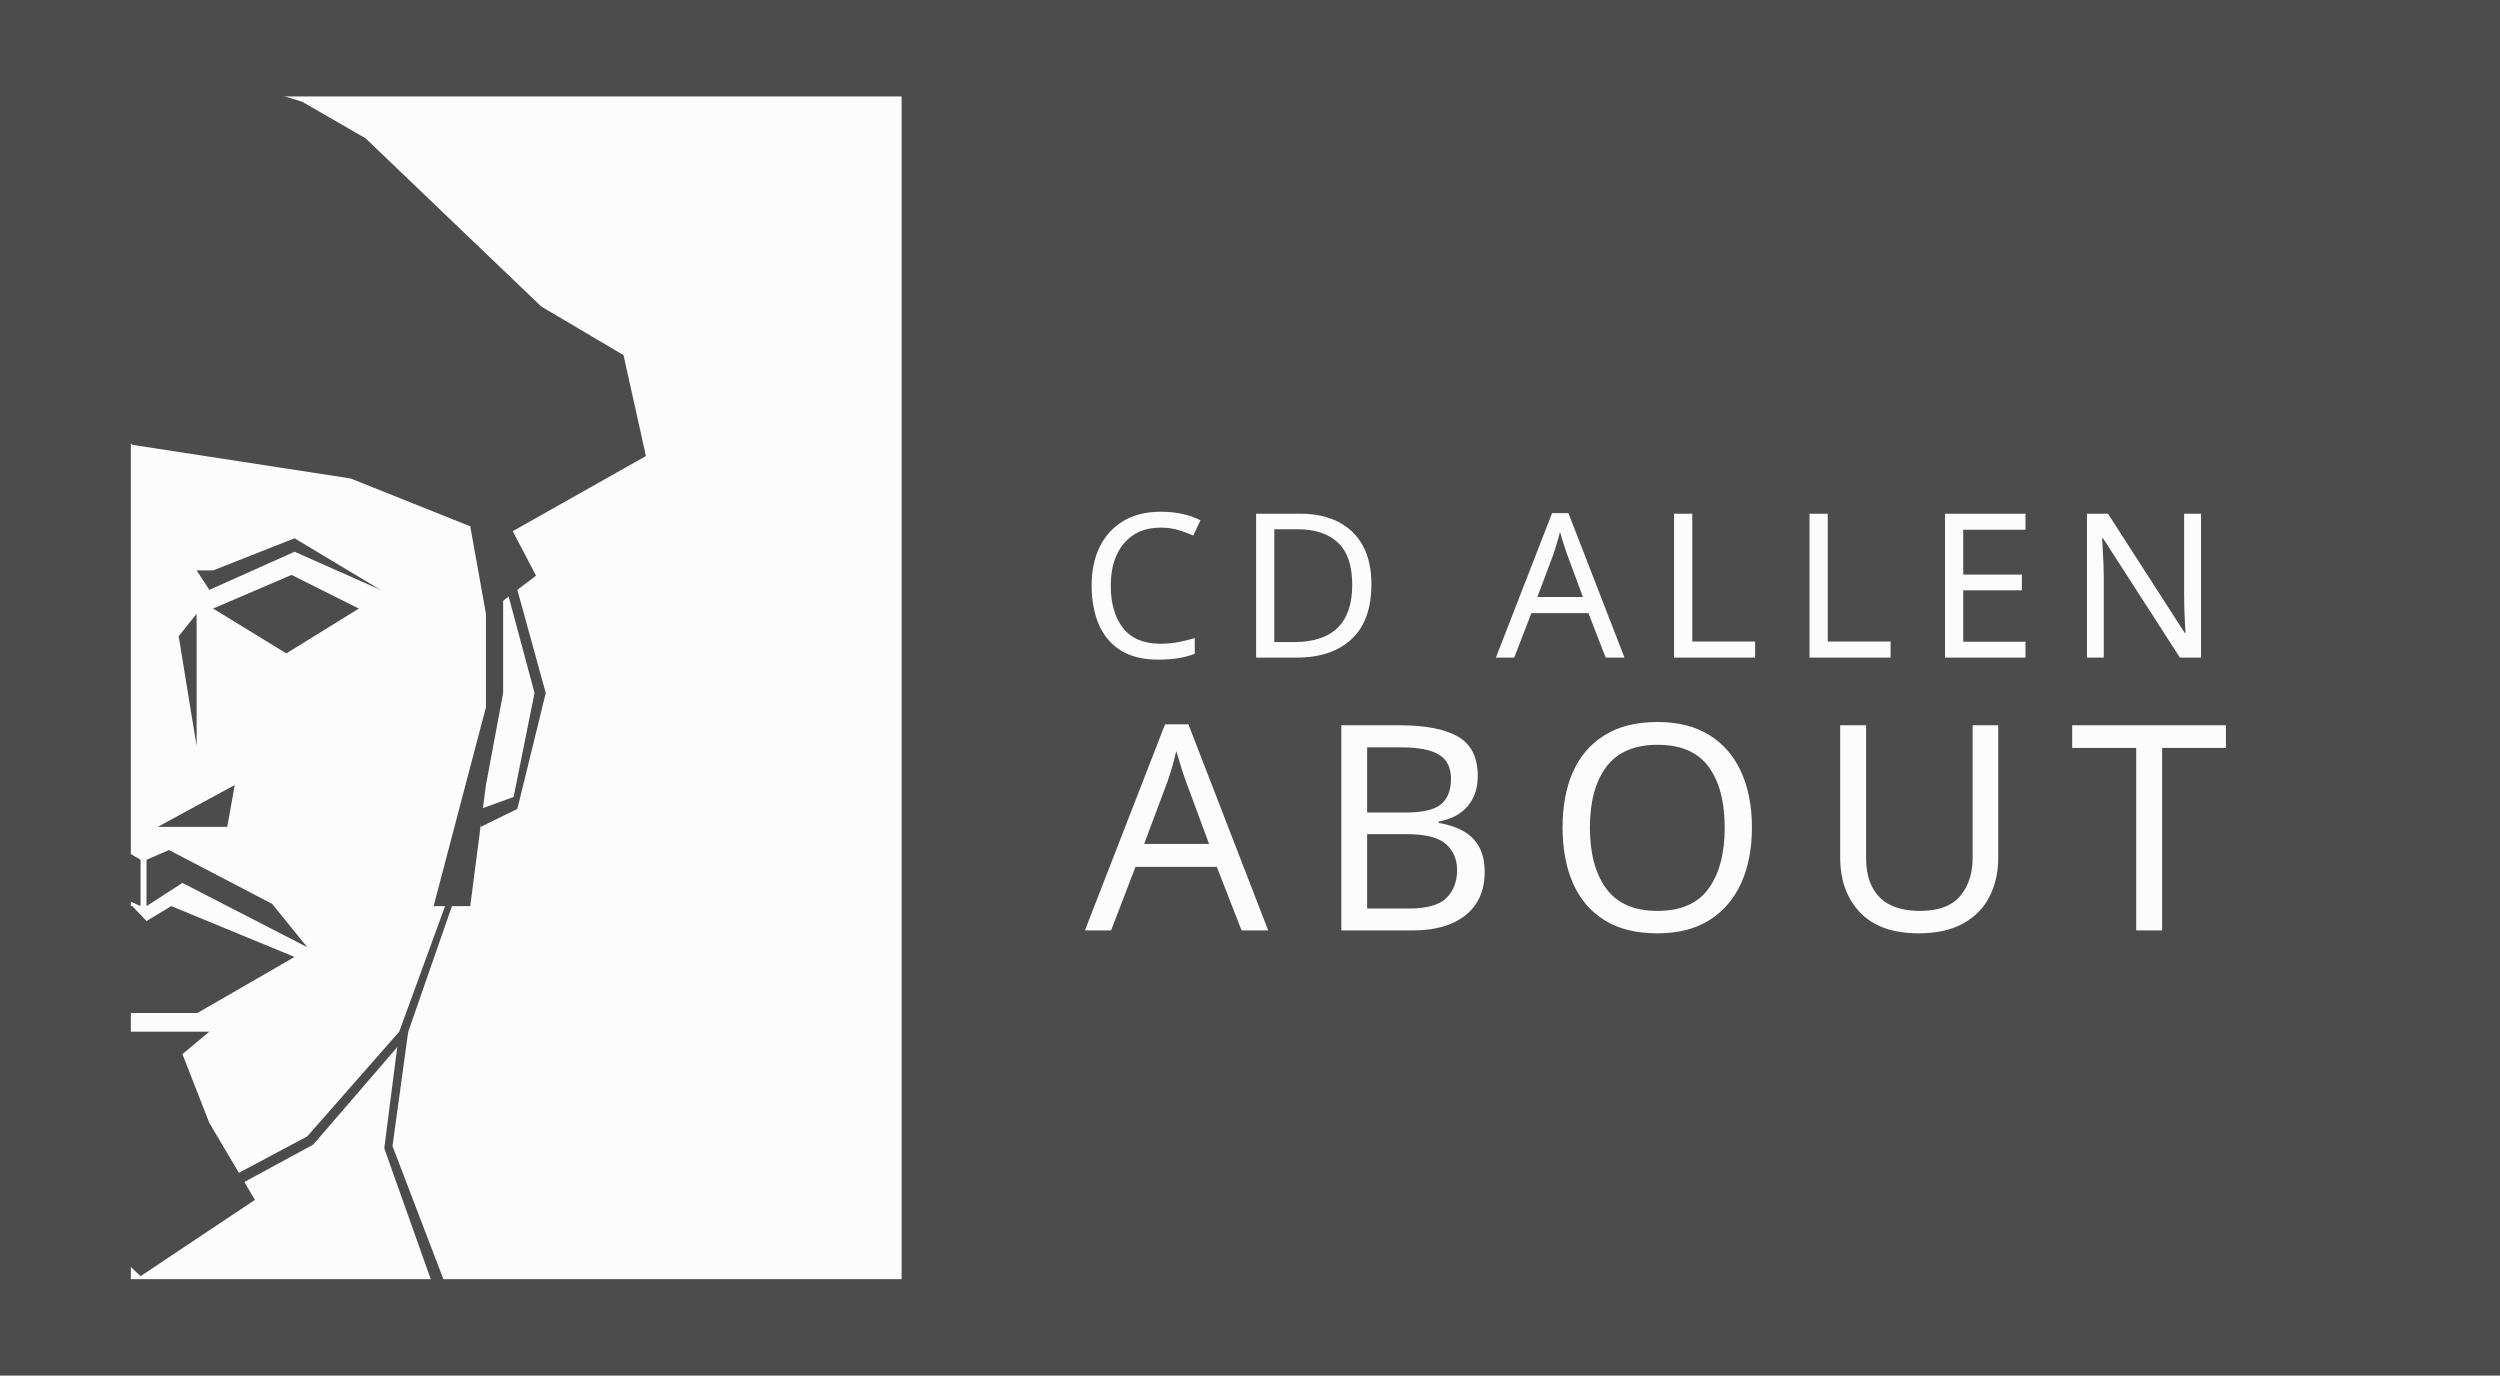
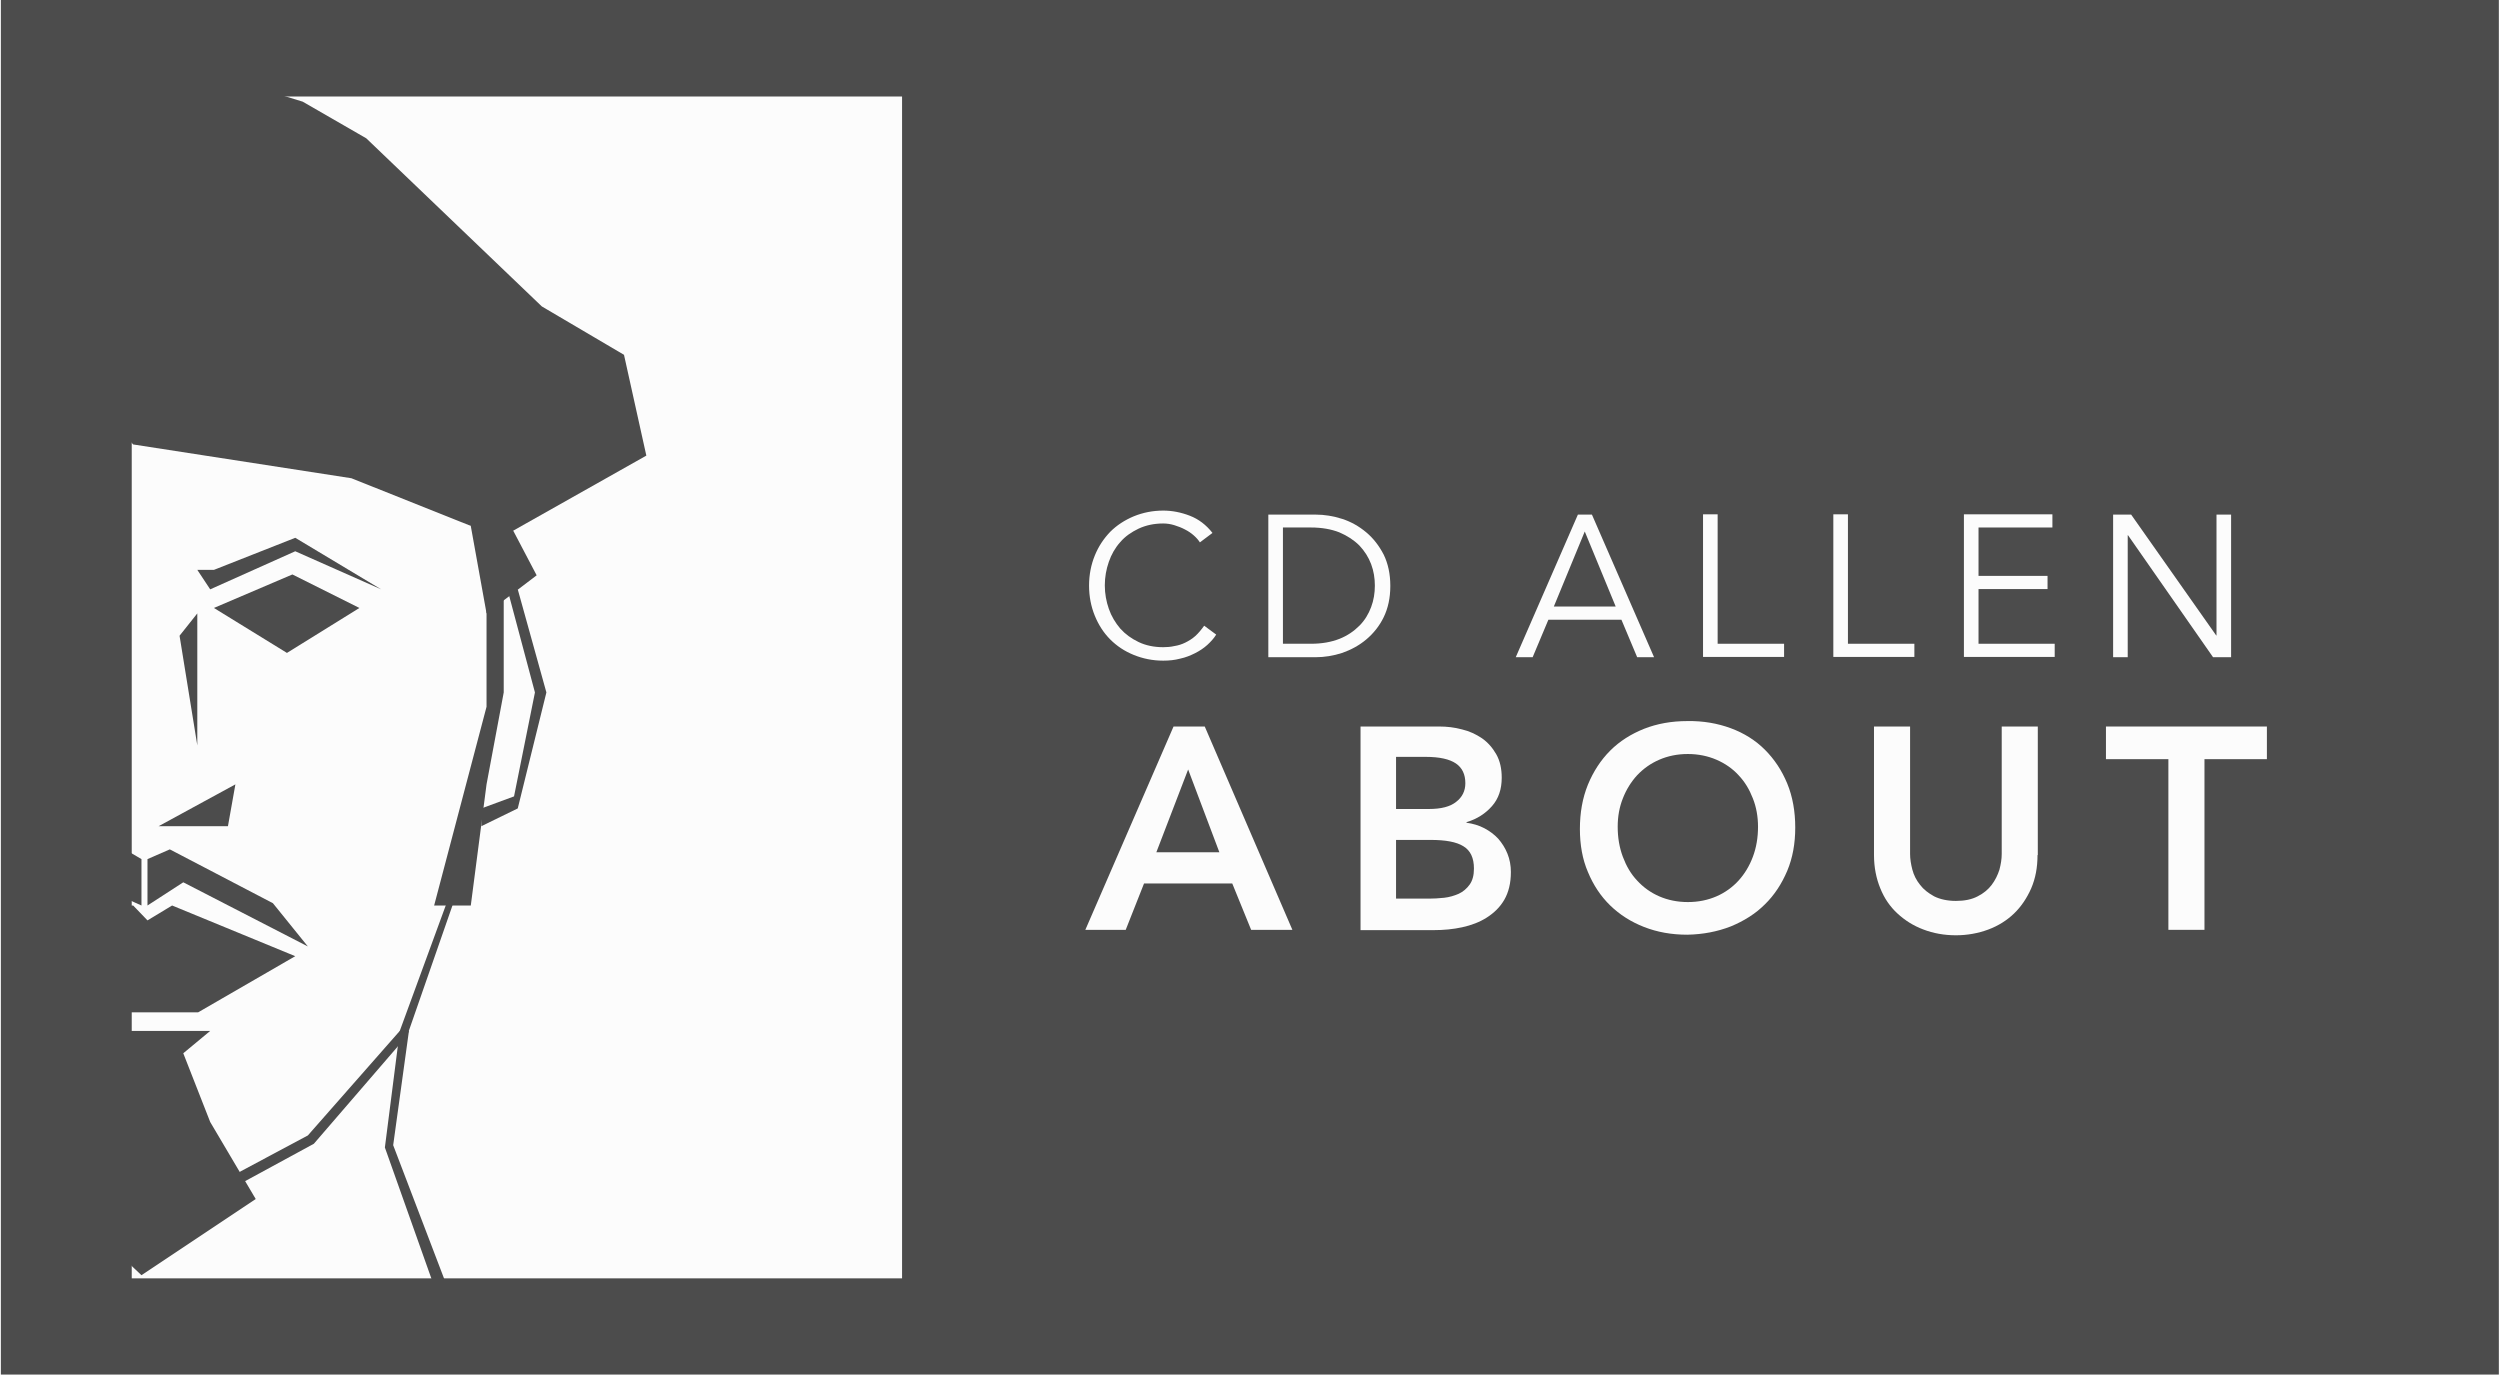
- <svg xmlns="http://www.w3.org/2000/svg" version="1.1" id="Layer_1" x="0px" y="0px" viewBox="0 0 334.4 184" enable-background="new 0 0 334.4 184" xml:space="preserve">
+ <svg xmlns="http://www.w3.org/2000/svg" version="1.1" id="Layer_1" x="0px" y="0px" viewBox="0 0 873 480" enable-background="new 0 0 873 480" xml:space="preserve">
  <g>
-     <rect x="0" y="0" fill="#4C4C4C" width="334.4" height="184" />
-     <rect x="145.1" y="89" fill="none" width="162.8" height="37.1" />
-     <text transform="matrix(1 0 0 1 145.1183 124.4514)" fill="#FCFCFC" font-family="'Avenir-Heavy'" font-size="38.439" letter-spacing="6">ABOUT</text>
-     <rect x="144.4" y="56.3" fill="none" width="160.8" height="39.9" />
-     <text transform="matrix(1 0 0 1 144.3752 87.9646)" fill="#FCFCFC" font-family="'Avenir-Book'" font-size="26.951" letter-spacing="4">CD ALLEN</text>
-     <rect x="17.5" y="12.9" fill="#FCFCFC" width="103.1" height="158.2" />
-     <polygon fill="#4C4C4C" points="40.4,13.6 48.9,18.5 72.4,41 83.4,47.5 86.4,61 66.9,72 46.9,64 17.7,59.5 15.4,57 15.4,11    31.9,11  " />
-     <polygon fill="#4C4C4C" points="28.5,81.4 39,76.9 48,81.4 38.3,87.4  " />
-     <polyline fill="#4C4C4C" points="17.7,121.2 19.6,123.2 22.9,121.2 39.4,128 26.4,135.5 16.6,135.5 16.6,121.2  " />
-     <polygon fill="#4C4C4C" points="28,138 24.4,141 28,150.2 34.1,160.5 18.8,170.7 9.2,161.6 15.4,143.5 9.4,138  " />
-     <polygon fill="#4C4C4C" points="19.6,115 19.6,121.2 24.4,118.1 41.1,126.7 36.4,120.9 22.6,113.7  " />
-     <polygon fill="#4C4C4C" points="18.8,115 18.8,121.2 16.6,120.2 16.6,113.7  " />
-     <polygon fill="#4C4C4C" points="21.1,110.6 31.4,105 30.4,110.6  " />
-     <polygon fill="#4C4C4C" points="62.9,70.4 65,82.1 71.7,77 67.3,68.6  " />
-     <polygon fill="#4C4C4C" points="65,75 65,94.6 58,121.2 62.9,121.2 65,105 67.3,92.7 67.3,75  " />
-     <polygon fill="#4C4C4C" points="69.2,78.9 73,92.7 69.2,108.2 64.3,110.6 64.3,108.2 68.7,106.6 71.5,92.7 67.8,78.9  " />
-     <polygon fill="#4C4C4C" points="59.9,120.2 53.4,138 41.1,152 30.4,157.7 31.4,158.8 41.9,153.1 54.4,138.6 60.8,120.2  " />
-     <polygon fill="#4C4C4C" points="54.6,138 52.5,153.3 60.8,175 59,175 51.4,153.6 53.4,138  " />
-     <polygon fill="#4C4C4C" points="26.3,82.1 23.9,85.1 26.3,99.8  " />
-     <polygon fill="#4C4C4C" points="26.3,76.3 28,78.9 39.4,73.8 50.9,78.9 39.4,72 28.5,76.3  " />
+     <rect x="0.3" y="0" fill="#4C4C4C" width="872.3" height="480" />
+     <rect x="378.8" y="232.2" fill="none" width="424.7" height="96.8" />
+     <g enable-background="new    ">
+       <path fill="#FCFCFC" d="M409.8,253.7h10.9l30.6,71h-14.4l-6.6-16.2h-30.8l-6.4,16.2h-14.1L409.8,253.7z M425.8,297.6l-10.9-28.9    l-11.1,28.9H425.8z" />
+       <path fill="#FCFCFC" d="M474.9,253.7h27.7c2.7,0,5.3,0.3,7.9,1c2.6,0.6,4.9,1.7,7,3.1c2,1.4,3.7,3.3,5,5.6c1.3,2.3,1.9,5,1.9,8.2    c0,4-1.1,7.3-3.4,9.9c-2.3,2.6-5.2,4.5-8.9,5.6v0.2c2.2,0.3,4.3,0.9,6.2,1.9c1.9,1,3.5,2.2,4.9,3.7c1.3,1.5,2.4,3.2,3.2,5.2    c0.8,2,1.2,4.1,1.2,6.4c0,3.9-0.8,7.1-2.3,9.7c-1.5,2.6-3.6,4.6-6.1,6.2c-2.5,1.6-5.4,2.7-8.6,3.4c-3.2,0.7-6.5,1-9.9,1h-25.6    V253.7z M487.5,282.5H499c4.2,0,7.4-0.8,9.5-2.5c2.1-1.6,3.2-3.8,3.2-6.5c0-3.1-1.1-5.4-3.3-6.9c-2.2-1.5-5.7-2.3-10.5-2.3h-10.4    V282.5z M487.5,313.8h11.6c1.6,0,3.3-0.1,5.2-0.3c1.8-0.2,3.5-0.7,5.1-1.4c1.5-0.7,2.8-1.8,3.8-3.2c1-1.4,1.5-3.2,1.5-5.6    c0-3.7-1.2-6.3-3.7-7.8c-2.4-1.5-6.2-2.2-11.4-2.2h-12.1V313.8z" />
+       <path fill="#FCFCFC" d="M551.7,289.5c0-5.7,0.9-10.8,2.8-15.5c1.9-4.6,4.5-8.6,7.8-11.9c3.3-3.3,7.3-5.8,11.8-7.6    c4.6-1.8,9.6-2.7,15.1-2.7c5.5-0.1,10.6,0.8,15.2,2.5c4.6,1.7,8.6,4.2,11.9,7.5c3.3,3.3,5.9,7.2,7.8,11.8    c1.9,4.6,2.8,9.8,2.8,15.4c0,5.5-0.9,10.6-2.8,15.1c-1.9,4.5-4.5,8.5-7.8,11.7c-3.3,3.3-7.3,5.8-11.9,7.7    c-4.6,1.8-9.7,2.8-15.2,2.9c-5.5,0-10.5-0.9-15.1-2.7c-4.6-1.8-8.5-4.3-11.8-7.5c-3.3-3.2-5.9-7.1-7.8-11.7    C552.6,300.1,551.7,295,551.7,289.5z M564.9,288.7c0,3.8,0.6,7.3,1.8,10.5c1.2,3.2,2.8,6,5,8.3c2.1,2.3,4.7,4.2,7.7,5.5    c3,1.3,6.3,2,10,2c3.7,0,7-0.7,10-2c3-1.3,5.6-3.2,7.7-5.5c2.1-2.3,3.8-5.1,5-8.3c1.2-3.2,1.8-6.7,1.8-10.5c0-3.5-0.6-6.9-1.8-9.9    c-1.2-3.1-2.8-5.8-5-8.1c-2.1-2.3-4.7-4.1-7.7-5.4c-3-1.3-6.4-2-10-2c-3.7,0-7,0.7-10,2c-3,1.3-5.5,3.1-7.7,5.4    c-2.1,2.3-3.8,5-5,8.1C565.5,281.8,564.9,285.1,564.9,288.7z" />
+       <path fill="#FCFCFC" d="M711.5,298.6c0,4.3-0.7,8.1-2.2,11.6c-1.5,3.4-3.5,6.4-6,8.8c-2.5,2.4-5.5,4.3-9,5.6    c-3.5,1.3-7.3,2-11.3,2c-4.1,0-7.9-0.7-11.3-2c-3.5-1.3-6.5-3.2-9.1-5.6c-2.6-2.4-4.6-5.3-6-8.8c-1.4-3.4-2.2-7.3-2.2-11.6v-44.9    H667v44.5c0,1.7,0.3,3.6,0.8,5.5c0.5,1.9,1.4,3.7,2.7,5.3c1.2,1.6,2.9,2.9,4.9,4c2,1,4.6,1.6,7.6,1.6c3,0,5.5-0.5,7.6-1.6    c2-1,3.7-2.4,4.9-4c1.2-1.6,2.1-3.4,2.7-5.3c0.5-1.9,0.8-3.7,0.8-5.5v-44.5h12.6V298.6z" />
+       <path fill="#FCFCFC" d="M757.2,265.1h-21.8v-11.4h56.2v11.4h-21.8v59.6h-12.6V265.1z" />
+     </g>
+     <rect x="377" y="146.9" fill="none" width="419.5" height="104.1" />
+     <g enable-background="new    ">
+       <path fill="#FCFCFC" d="M424.7,221.6c-0.8,1.3-1.9,2.5-3.1,3.6c-1.2,1.1-2.7,2.1-4.3,2.9c-1.6,0.8-3.3,1.5-5.2,1.9    c-1.9,0.5-3.8,0.7-5.9,0.7c-3.7,0-7.1-0.7-10.3-2c-3.2-1.3-5.9-3.1-8.2-5.4c-2.3-2.3-4.1-5.1-5.4-8.3c-1.3-3.2-2-6.7-2-10.5    c0-3.8,0.7-7.3,2-10.5c1.3-3.2,3.1-5.9,5.4-8.3c2.3-2.3,5.1-4.1,8.2-5.4c3.2-1.3,6.6-2,10.3-2c3.1,0,6.2,0.6,9.3,1.8    c3.1,1.2,5.7,3.2,7.9,6l-4.4,3.3c-0.5-0.8-1.2-1.6-2.1-2.4c-0.9-0.8-1.9-1.5-3.1-2.1c-1.1-0.6-2.4-1.1-3.7-1.5    c-1.3-0.4-2.6-0.6-3.9-0.6c-3.2,0-6,0.6-8.6,1.8c-2.5,1.2-4.7,2.7-6.4,4.7c-1.8,2-3.1,4.3-4,6.9c-0.9,2.6-1.4,5.3-1.4,8.2    c0,2.9,0.5,5.6,1.4,8.2c0.9,2.6,2.3,4.9,4,6.9c1.8,2,3.9,3.5,6.4,4.7c2.5,1.2,5.4,1.8,8.6,1.8c1.3,0,2.6-0.1,3.9-0.4    c1.3-0.2,2.6-0.6,3.8-1.2c1.2-0.6,2.4-1.3,3.5-2.3c1.1-1,2.1-2.2,3.1-3.6L424.7,221.6z" />
+       <path fill="#FCFCFC" d="M442.9,179.7h16.5c3.1,0,6.2,0.5,9.3,1.5c3.1,1,5.9,2.6,8.4,4.7c2.5,2.1,4.5,4.7,6.1,7.8    c1.5,3.1,2.3,6.7,2.3,10.9c0,4.2-0.8,7.8-2.3,10.9s-3.6,5.7-6.1,7.8c-2.5,2.1-5.3,3.6-8.4,4.7c-3.1,1-6.2,1.5-9.3,1.5h-16.5V179.7    z M448,224.8h9.8c3.8,0,7.1-0.6,9.9-1.7c2.8-1.1,5.1-2.7,7-4.6c1.9-1.9,3.2-4.1,4.1-6.5c0.9-2.4,1.3-4.9,1.3-7.5    c0-2.6-0.4-5.1-1.3-7.5c-0.9-2.4-2.3-4.6-4.1-6.5c-1.9-1.9-4.2-3.4-7-4.6c-2.8-1.1-6.1-1.7-9.9-1.7H448V224.8z" />
+       <path fill="#FCFCFC" d="M535.2,229.5h-5.9l21.7-49.8h4.9l21.7,49.8h-5.9l-5.5-13.1h-25.5L535.2,229.5z M542.6,211.8h21.6    l-10.8-26.2L542.6,211.8z" />
+       <path fill="#FCFCFC" d="M599.8,224.8H623v4.6h-28.3v-49.8h5.1V224.8z" />
+       <path fill="#FCFCFC" d="M645.3,224.8h23.2v4.6h-28.3v-49.8h5.1V224.8z" />
+       <path fill="#FCFCFC" d="M690.9,224.8h26.6v4.6h-31.7v-49.8h30.9v4.6h-25.8v16.9H715v4.6h-24.1V224.8z" />
+       <path fill="#FCFCFC" d="M773.9,221.9h0.1v-42.2h5.1v49.8h-6.3l-29.7-42.6H743v42.6h-5.1v-49.8h6.3L773.9,221.9z" />
+     </g>
+     <rect x="46" y="33.7" fill="#FCFCFC" width="269" height="412.7" />
+     <polygon fill="#4C4C4C" points="105.7,35.5 127.9,48.3 189.2,107 217.9,123.9 225.7,159.1 174.8,187.8 122.7,167 46.5,155.2    40.5,148.7 40.5,28.7 83.5,28.7  " />
+     <polygon fill="#4C4C4C" points="74.7,212.3 102.1,200.6 125.5,212.3 100.2,228  " />
+     <polyline fill="#4C4C4C" points="46.5,316.2 51.5,321.4 60.1,316.2 103.1,333.9 69.2,353.5 43.6,353.5 43.6,316.2  " />
+     <polygon fill="#4C4C4C" points="73.4,360 64,367.8 73.4,391.8 89.3,418.7 49.4,445.3 24.3,421.6 40.5,374.3 24.8,360  " />
+     <polygon fill="#4C4C4C" points="51.5,300 51.5,316.2 64,308.1 107.5,330.5 95.3,315.4 59.3,296.6  " />
+     <polygon fill="#4C4C4C" points="49.4,300 49.4,316.2 43.6,313.6 43.6,296.6  " />
+     <polygon fill="#4C4C4C" points="55.4,288.5 82.2,273.9 79.6,288.5  " />
+     <polygon fill="#4C4C4C" points="164.4,183.7 169.9,214.2 187.4,200.9 175.9,179  " />
+     <polygon fill="#4C4C4C" points="169.9,195.7 169.9,246.8 151.6,316.2 164.4,316.2 169.9,273.9 175.9,241.8 175.9,195.7  " />
+     <polygon fill="#4C4C4C" points="180.8,205.8 190.8,241.8 180.8,282.3 168.1,288.5 168.1,282.3 179.5,278.1 186.8,241.8    177.2,205.8  " />
+     <polygon fill="#4C4C4C" points="156.6,313.6 139.6,360 107.5,396.5 79.6,411.4 82.2,414.3 109.6,399.4 142.2,361.6 158.9,313.6     " />
+     <polygon fill="#4C4C4C" points="142.8,360 137.3,399.9 158.9,456.5 154.2,456.5 134.4,400.7 139.6,360  " />
+     <polygon fill="#4C4C4C" points="68.9,214.2 62.7,222 68.9,260.3  " />
+     <polygon fill="#4C4C4C" points="68.9,199 73.4,205.8 103.1,192.5 133.1,205.8 103.1,187.8 74.7,199  " />
  </g>
</svg>
